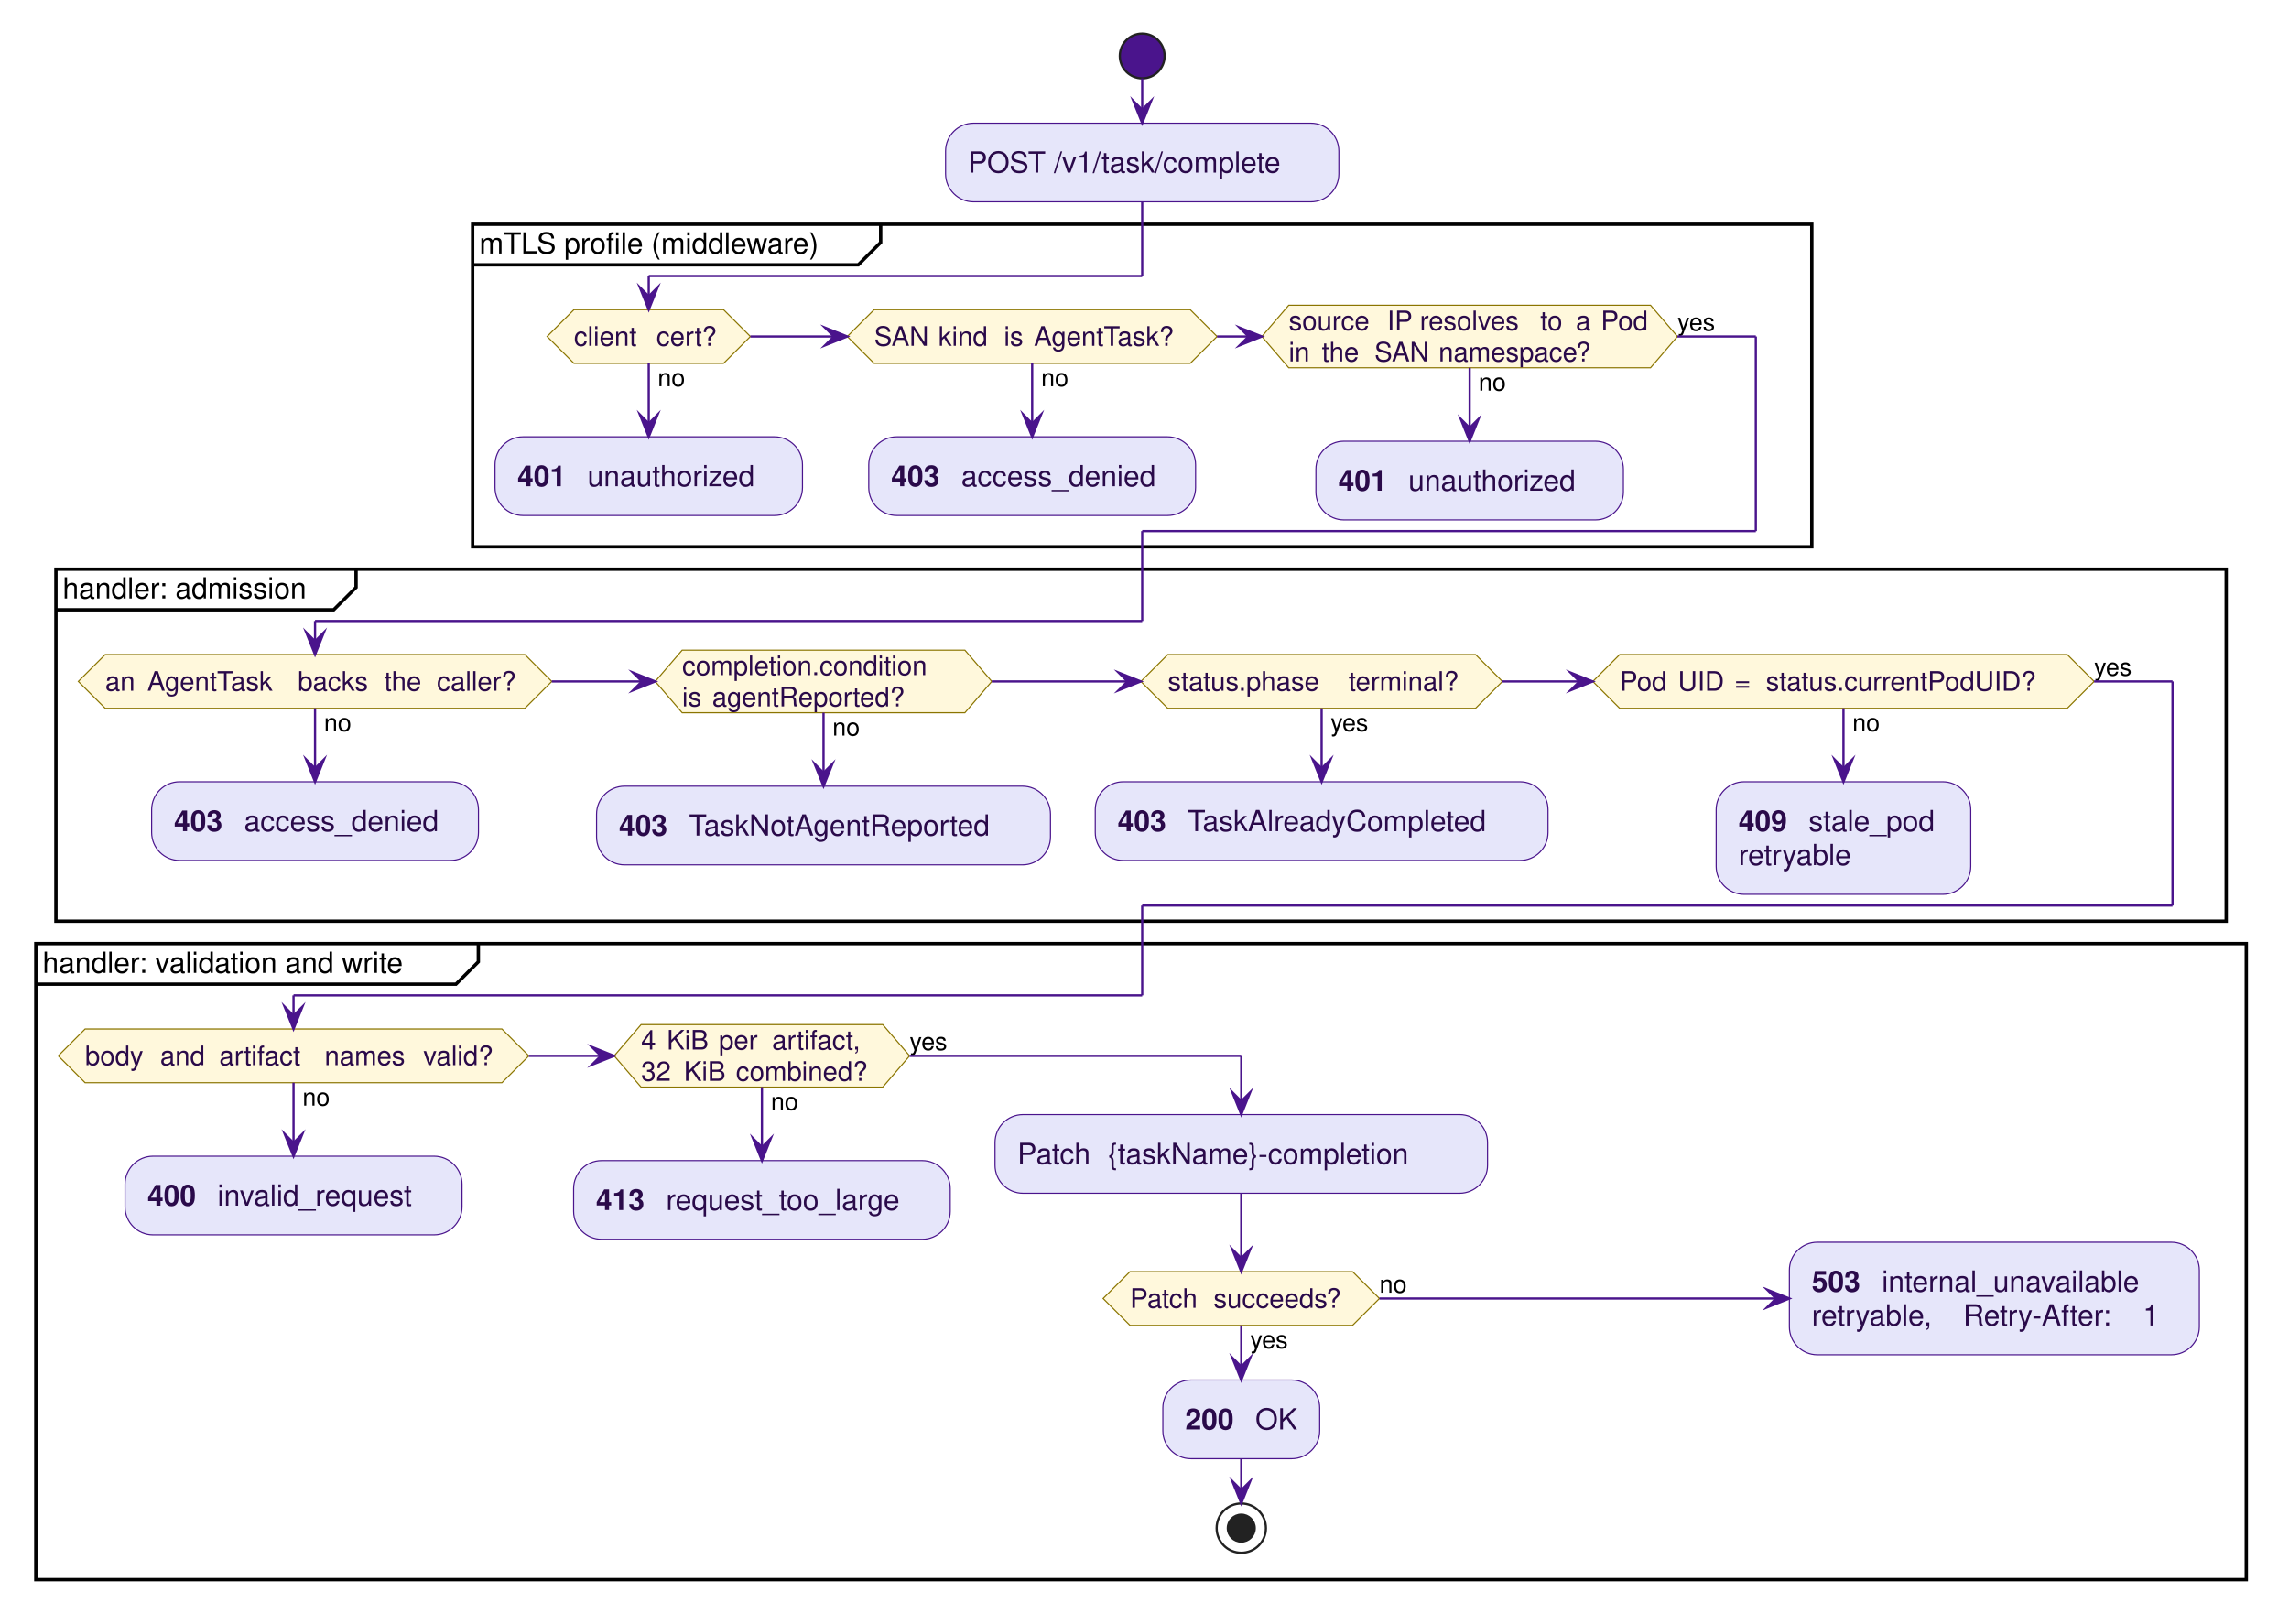
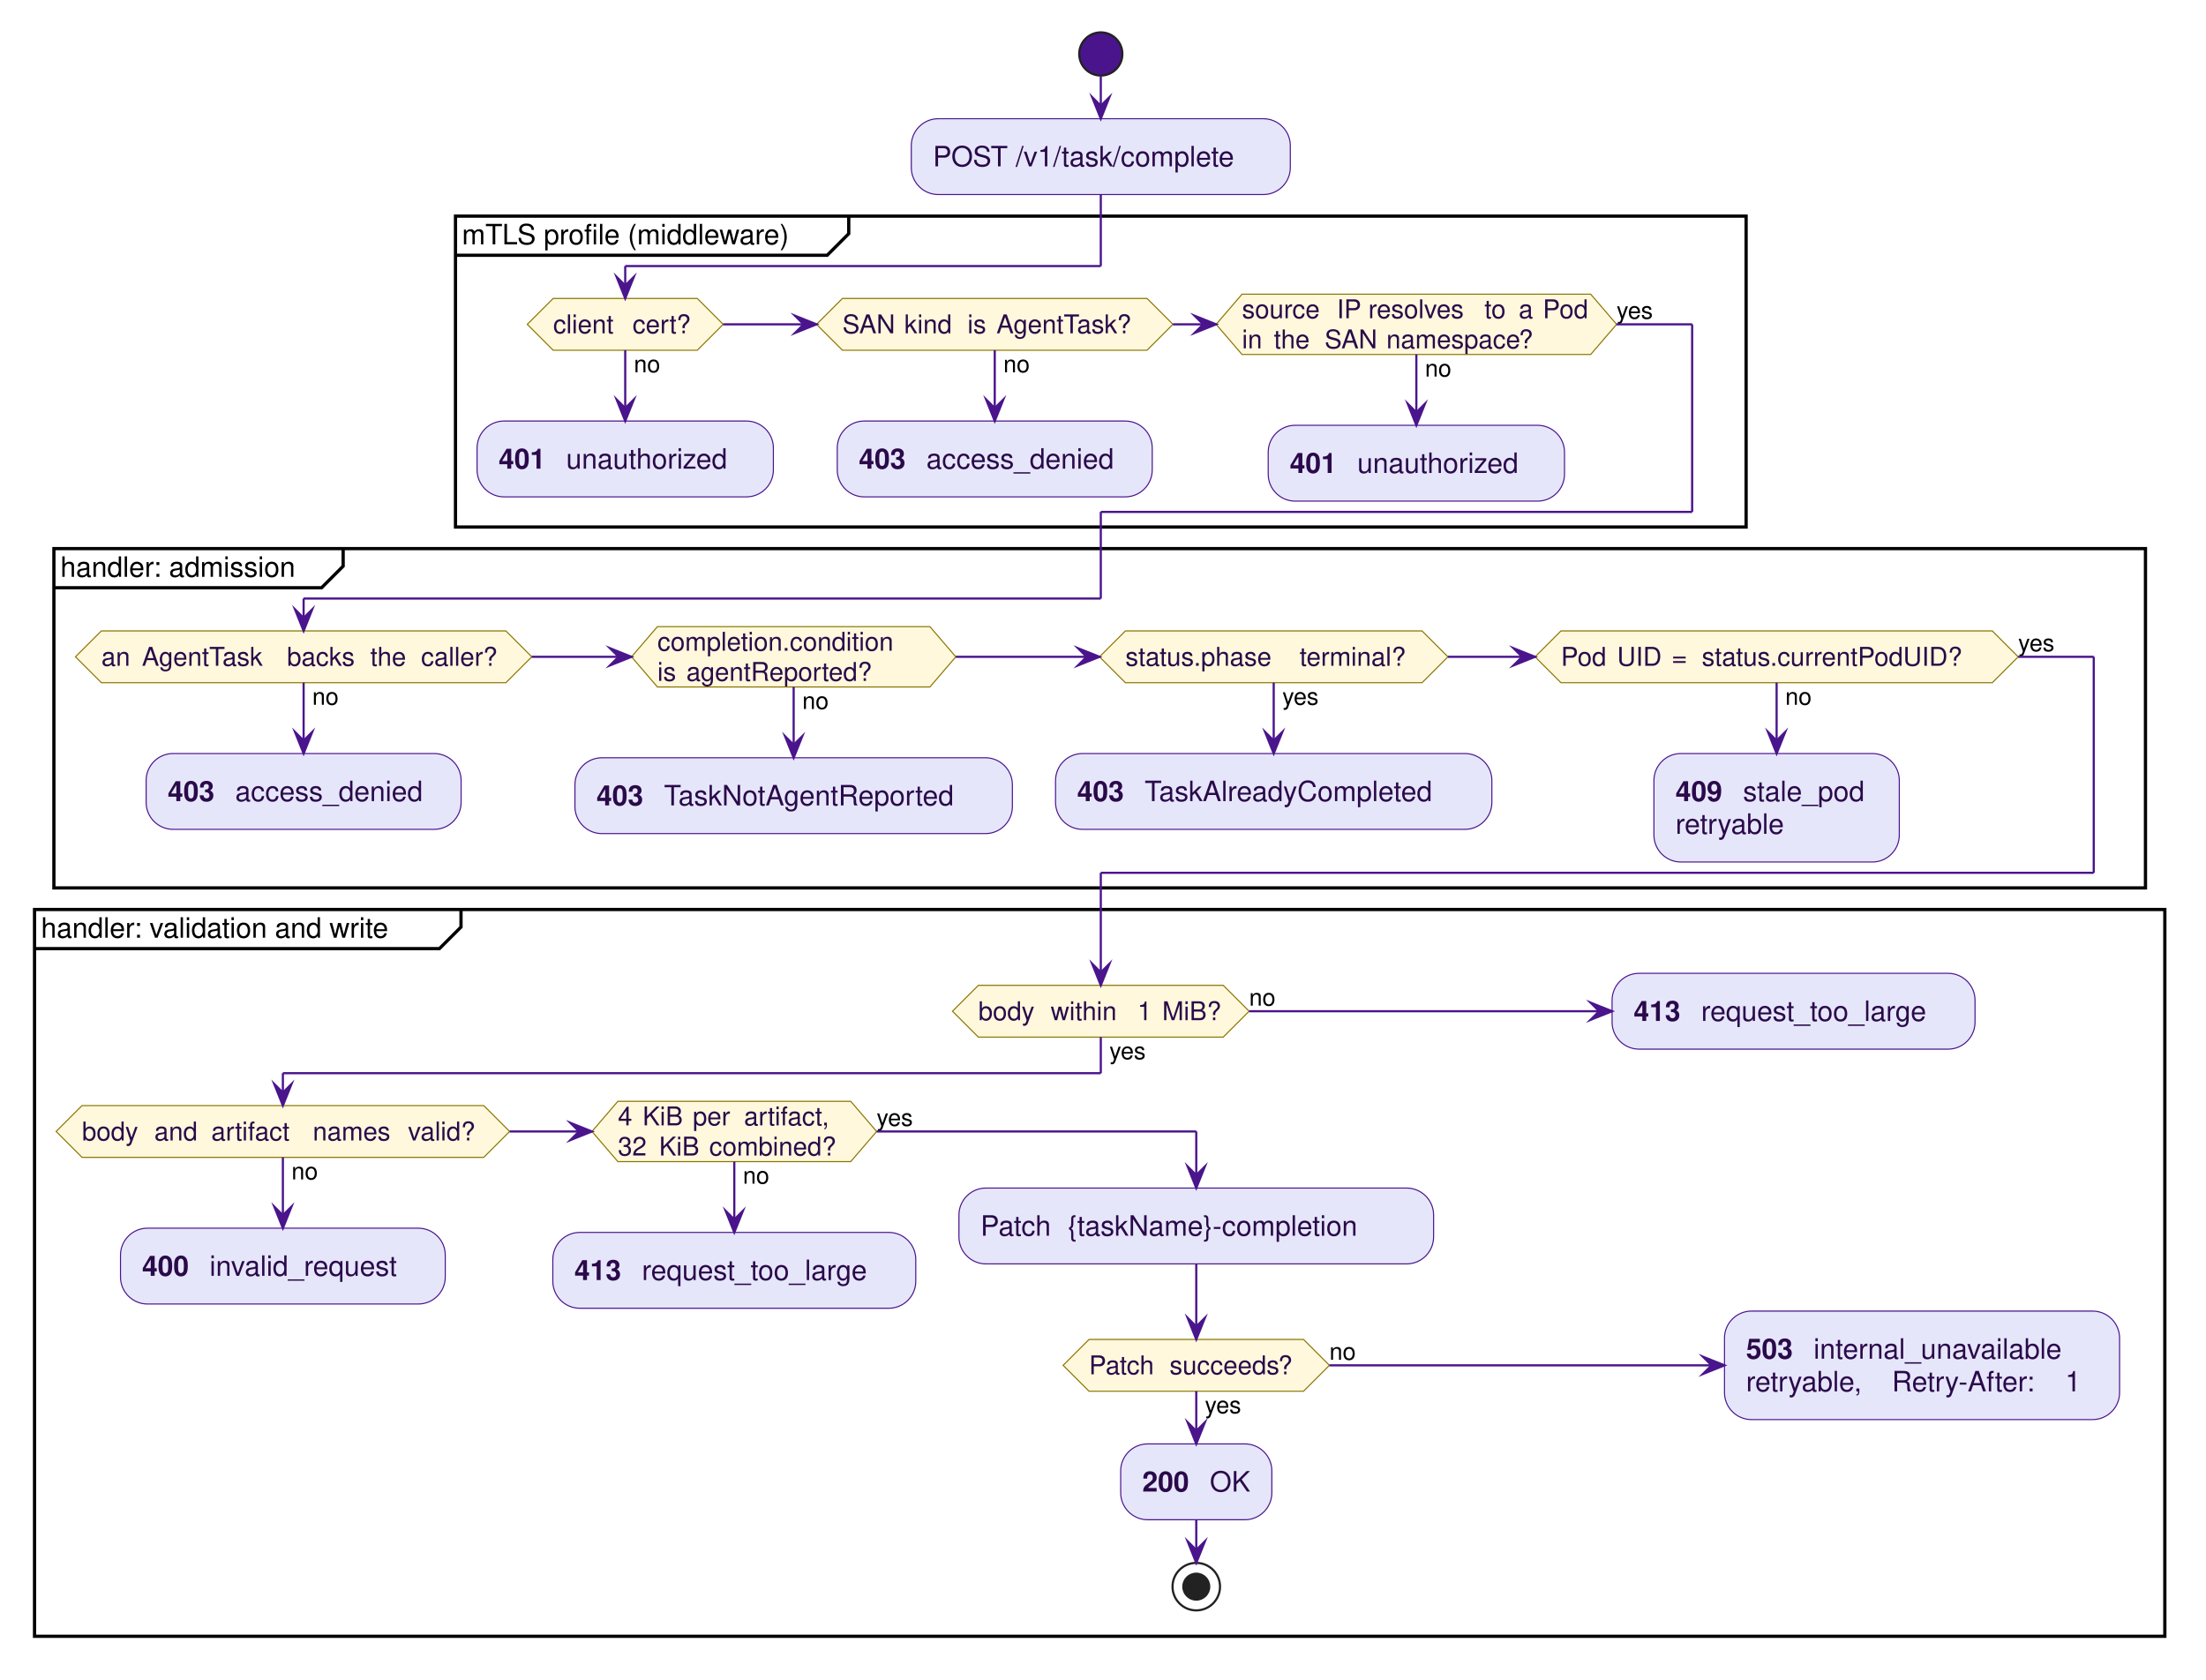
- <svg xmlns="http://www.w3.org/2000/svg" version="1.1" data-diagram-type="ACTIVITY" style="width:1022px;height:725px;" width="1022px" height="725px" viewBox="0 0 1022 725" zoomAndPan="magnify" preserveAspectRatio="none" contentStyleType="text/css">
+ <svg xmlns="http://www.w3.org/2000/svg" version="1.1" data-diagram-type="ACTIVITY" style="width:1022px;height:778px;" width="1022px" height="778px" viewBox="0 0 1022 778" zoomAndPan="magnify" preserveAspectRatio="none" contentStyleType="text/css">
  <defs />
  <g font-family="sans-serif" lengthAdjust="spacing">
    <ellipse cx="509.98" cy="25" rx="10" ry="10" fill="#4A148C" style="stroke:#222;stroke-width:1;" />
    <rect x="422.187" y="55" width="175.587" height="35.133" fill="#E6E6FA" style="stroke:#4A148C;stroke-width:0.5;" rx="12.5" ry="12.5" />
    <text x="432.187" y="77.067" fill="#2A0A4A" font-size="13" textLength="34.265" font-family="Helvetica">POST</text>
    <text x="466.451" y="77.067" fill="#2A0A4A" font-size="13" font-family="Helvetica"> </text>
    <text x="470.583" y="77.067" fill="#2A0A4A" font-size="13" textLength="117.19" font-family="Helvetica">/v1/task/complete</text>
    <rect x="211.02" y="100.133" width="597.921" height="144.039" fill="none" style="stroke:#000;stroke-width:1.5;" />
    <path d="M393.206,100.133 L393.206,108.266 L383.206,118.266 L211.02,118.266" style="stroke:#000;stroke-width:1.5;" fill="none" />
    <text x="214.02" y="113.2" fill="#000" font-size="13" textLength="172.187" font-family="Helvetica">mTLS profile (middleware)</text>
    <polygon points="256.275,138.266,323.037,138.266,335.037,150.266,323.037,162.266,256.275,162.266,244.275,150.266,256.275,138.266" fill="#FFF8DC" style="stroke:#8B7500;stroke-width:0.5;stroke-linejoin:miter;stroke-miterlimit:10;" />
    <text x="293.656" y="172.476" fill="#000" font-size="11" textLength="13.702" font-family="Helvetica">no</text>
    <text x="256.275" y="154.42" fill="#2A0A4A" font-size="12" textLength="32.959" font-family="Helvetica">client</text>
    <text x="289.234" y="154.42" fill="#2A0A4A" font-size="12" font-family="Helvetica"> </text>
    <text x="293.049" y="154.42" fill="#2A0A4A" font-size="12" textLength="29.988" font-family="Helvetica">cert?</text>
    <rect x="221.02" y="195.07" width="137.273" height="35.133" fill="#E6E6FA" style="stroke:#4A148C;stroke-width:0.5;" rx="12.5" ry="12.5" />
    <text x="231.02" y="217.137" fill="#2A0A4A" font-size="13" textLength="27.136" font-weight="700" font-family="Helvetica">401</text>
    <text x="258.156" y="217.137" fill="#2A0A4A" font-size="13" font-family="Helvetica"> </text>
    <text x="262.288" y="217.137" fill="#2A0A4A" font-size="13" textLength="86.004" font-family="Helvetica">unauthorized</text>
    <polygon points="390.292,138.266,531.404,138.266,543.404,150.266,531.404,162.266,390.292,162.266,378.292,150.266,390.292,138.266" fill="#FFF8DC" style="stroke:#8B7500;stroke-width:0.5;stroke-linejoin:miter;stroke-miterlimit:10;" />
    <text x="464.848" y="172.476" fill="#000" font-size="11" textLength="13.702" font-family="Helvetica">no</text>
    <text x="390.292" y="154.42" fill="#2A0A4A" font-size="12" textLength="24.803" font-family="Helvetica">SAN</text>
    <text x="415.095" y="154.42" fill="#2A0A4A" font-size="12" font-family="Helvetica"> </text>
    <text x="418.91" y="154.42" fill="#2A0A4A" font-size="12" textLength="25.506" font-family="Helvetica">kind</text>
    <text x="444.416" y="154.42" fill="#2A0A4A" font-size="12" font-family="Helvetica"> </text>
    <text x="448.23" y="154.42" fill="#2A0A4A" font-size="12" textLength="9.586" font-family="Helvetica">is</text>
    <text x="457.816" y="154.42" fill="#2A0A4A" font-size="12" font-family="Helvetica"> </text>
    <text x="461.63" y="154.42" fill="#2A0A4A" font-size="12" textLength="69.773" font-family="Helvetica">AgentTask?</text>
    <rect x="387.886" y="195.07" width="145.925" height="35.133" fill="#E6E6FA" style="stroke:#4A148C;stroke-width:0.5;" rx="12.5" ry="12.5" />
    <text x="397.886" y="217.137" fill="#2A0A4A" font-size="13" textLength="27.136" font-weight="700" font-family="Helvetica">403</text>
    <text x="425.022" y="217.137" fill="#2A0A4A" font-size="13" font-family="Helvetica"> </text>
    <text x="429.154" y="217.137" fill="#2A0A4A" font-size="13" textLength="94.656" font-family="Helvetica">access_denied</text>
    <polygon points="575.404,136.297,736.941,136.297,748.941,150.266,736.941,164.234,575.404,164.234,563.404,150.266,575.404,136.297" fill="#FFF8DC" style="stroke:#8B7500;stroke-width:0.5;stroke-linejoin:miter;stroke-miterlimit:10;" />
    <text x="660.172" y="174.445" fill="#000" font-size="11" textLength="13.702" font-family="Helvetica">no</text>
    <text x="575.404" y="147.436" fill="#2A0A4A" font-size="12" textLength="40.113" font-family="Helvetica">source</text>
    <text x="615.517" y="147.436" fill="#2A0A4A" font-size="12" font-family="Helvetica"> </text>
    <text x="619.332" y="147.436" fill="#2A0A4A" font-size="12" textLength="10.775" font-family="Helvetica">IP</text>
    <text x="630.107" y="147.436" fill="#2A0A4A" font-size="12" font-family="Helvetica"> </text>
    <text x="633.921" y="147.436" fill="#2A0A4A" font-size="12" textLength="49.98" font-family="Helvetica">resolves</text>
    <text x="683.902" y="147.436" fill="#2A0A4A" font-size="12" font-family="Helvetica"> </text>
    <text x="687.716" y="147.436" fill="#2A0A4A" font-size="12" textLength="12.047" font-family="Helvetica">to</text>
    <text x="699.763" y="147.436" fill="#2A0A4A" font-size="12" font-family="Helvetica"> </text>
    <text x="703.578" y="147.436" fill="#2A0A4A" font-size="12" font-family="Helvetica">a</text>
    <text x="710.931" y="147.436" fill="#2A0A4A" font-size="12" font-family="Helvetica"> </text>
    <text x="714.746" y="147.436" fill="#2A0A4A" font-size="12" textLength="22.195" font-family="Helvetica">Pod</text>
    <text x="575.404" y="161.404" fill="#2A0A4A" font-size="12" textLength="10.939" font-family="Helvetica">in</text>
    <text x="586.343" y="161.404" fill="#2A0A4A" font-size="12" font-family="Helvetica"> </text>
    <text x="590.158" y="161.404" fill="#2A0A4A" font-size="12" textLength="19.693" font-family="Helvetica">the</text>
    <text x="609.851" y="161.404" fill="#2A0A4A" font-size="12" font-family="Helvetica"> </text>
    <text x="613.666" y="161.404" fill="#2A0A4A" font-size="12" textLength="24.803" font-family="Helvetica">SAN</text>
    <text x="638.468" y="161.404" fill="#2A0A4A" font-size="12" font-family="Helvetica"> </text>
    <text x="642.283" y="161.404" fill="#2A0A4A" font-size="12" textLength="75.604" font-family="Helvetica">namespace?</text>
    <text x="748.941" y="147.671" fill="#000" font-size="11" textLength="19.008" font-family="Helvetica">yes</text>
    <rect x="587.536" y="197.039" width="137.273" height="35.133" fill="#E6E6FA" style="stroke:#4A148C;stroke-width:0.5;" rx="12.5" ry="12.5" />
    <text x="597.536" y="219.106" fill="#2A0A4A" font-size="13" textLength="27.136" font-weight="700" font-family="Helvetica">401</text>
    <text x="624.672" y="219.106" fill="#2A0A4A" font-size="13" font-family="Helvetica"> </text>
    <text x="628.804" y="219.106" fill="#2A0A4A" font-size="13" textLength="86.004" font-family="Helvetica">unauthorized</text>
    <rect x="24.969" y="254.172" width="968.991" height="157.203" fill="none" style="stroke:#000;stroke-width:1.5;" />
    <path d="M158.977,254.172 L158.977,262.305 L148.977,272.305 L24.969,272.305" style="stroke:#000;stroke-width:1.5;" fill="none" />
    <text x="27.969" y="267.239" fill="#000" font-size="13" textLength="124.008" font-family="Helvetica">handler: admission</text>
    <polygon points="46.969,292.305,234.358,292.305,246.358,304.305,234.358,316.305,46.969,316.305,34.969,304.305,46.969,292.305" fill="#FFF8DC" style="stroke:#8B7500;stroke-width:0.5;stroke-linejoin:miter;stroke-miterlimit:10;" />
    <text x="144.663" y="326.515" fill="#000" font-size="11" textLength="13.702" font-family="Helvetica">no</text>
    <text x="46.969" y="308.459" fill="#2A0A4A" font-size="12" textLength="14.959" font-family="Helvetica">an</text>
    <text x="61.928" y="308.459" fill="#2A0A4A" font-size="12" font-family="Helvetica"> </text>
    <text x="65.742" y="308.459" fill="#2A0A4A" font-size="12" textLength="63.404" font-family="Helvetica">AgentTask</text>
    <text x="129.147" y="308.459" fill="#2A0A4A" font-size="12" font-family="Helvetica"> </text>
    <text x="132.961" y="308.459" fill="#2A0A4A" font-size="12" textLength="34.77" font-family="Helvetica">backs</text>
    <text x="167.731" y="308.459" fill="#2A0A4A" font-size="12" font-family="Helvetica"> </text>
    <text x="171.545" y="308.459" fill="#2A0A4A" font-size="12" textLength="19.693" font-family="Helvetica">the</text>
    <text x="191.239" y="308.459" fill="#2A0A4A" font-size="12" font-family="Helvetica"> </text>
    <text x="195.053" y="308.459" fill="#2A0A4A" font-size="12" textLength="39.305" font-family="Helvetica">caller?</text>
    <rect x="67.701" y="349.109" width="145.925" height="35.133" fill="#E6E6FA" style="stroke:#4A148C;stroke-width:0.5;" rx="12.5" ry="12.5" />
    <text x="77.701" y="371.176" fill="#2A0A4A" font-size="13" textLength="27.136" font-weight="700" font-family="Helvetica">403</text>
    <text x="104.837" y="371.176" fill="#2A0A4A" font-size="13" font-family="Helvetica"> </text>
    <text x="108.969" y="371.176" fill="#2A0A4A" font-size="13" textLength="94.656" font-family="Helvetica">access_denied</text>
    <polygon points="304.565,290.336,430.811,290.336,442.811,304.305,430.811,318.273,304.565,318.273,292.565,304.305,304.565,290.336" fill="#FFF8DC" style="stroke:#8B7500;stroke-width:0.5;stroke-linejoin:miter;stroke-miterlimit:10;" />
    <text x="371.688" y="328.484" fill="#000" font-size="11" textLength="13.702" font-family="Helvetica">no</text>
    <text x="304.565" y="301.475" fill="#2A0A4A" font-size="12" textLength="126.246" font-family="Helvetica">completion.condition</text>
    <text x="304.565" y="315.443" fill="#2A0A4A" font-size="12" textLength="9.586" font-family="Helvetica">is</text>
    <text x="314.151" y="315.443" fill="#2A0A4A" font-size="12" font-family="Helvetica"> </text>
    <text x="317.965" y="315.443" fill="#2A0A4A" font-size="12" textLength="96.352" font-family="Helvetica">agentReported?</text>
    <rect x="266.358" y="351.078" width="202.66" height="35.133" fill="#E6E6FA" style="stroke:#4A148C;stroke-width:0.5;" rx="12.5" ry="12.5" />
    <text x="276.358" y="373.145" fill="#2A0A4A" font-size="13" textLength="27.136" font-weight="700" font-family="Helvetica">403</text>
    <text x="303.494" y="373.145" fill="#2A0A4A" font-size="13" font-family="Helvetica"> </text>
    <text x="307.626" y="373.145" fill="#2A0A4A" font-size="13" textLength="151.392" font-family="Helvetica">TaskNotAgentReported</text>
    <polygon points="521.378,292.305,658.798,292.305,670.798,304.305,658.798,316.305,521.378,316.305,509.378,304.305,521.378,292.305" fill="#FFF8DC" style="stroke:#8B7500;stroke-width:0.5;stroke-linejoin:miter;stroke-miterlimit:10;" />
    <text x="594.088" y="326.515" fill="#000" font-size="11" textLength="19.008" font-family="Helvetica">yes</text>
    <text x="521.378" y="308.459" fill="#2A0A4A" font-size="12" textLength="76.898" font-family="Helvetica">status.phase</text>
    <text x="598.276" y="308.459" fill="#2A0A4A" font-size="12" font-family="Helvetica"> </text>
    <text x="602.091" y="308.459" fill="#2A0A4A" font-size="12" textLength="56.707" font-family="Helvetica">terminal?</text>
    <rect x="489.018" y="349.109" width="202.14" height="35.133" fill="#E6E6FA" style="stroke:#4A148C;stroke-width:0.5;" rx="12.5" ry="12.5" />
    <text x="499.018" y="371.176" fill="#2A0A4A" font-size="13" textLength="27.136" font-weight="700" font-family="Helvetica">403</text>
    <text x="526.154" y="371.176" fill="#2A0A4A" font-size="13" font-family="Helvetica"> </text>
    <text x="530.286" y="371.176" fill="#2A0A4A" font-size="13" textLength="150.871" font-family="Helvetica">TaskAlreadyCompleted</text>
    <polygon points="723.157,292.305,922.991,292.305,934.991,304.305,922.991,316.305,723.157,316.305,711.157,304.305,723.157,292.305" fill="#FFF8DC" style="stroke:#8B7500;stroke-width:0.5;stroke-linejoin:miter;stroke-miterlimit:10;" />
    <text x="827.074" y="326.515" fill="#000" font-size="11" textLength="13.702" font-family="Helvetica">no</text>
    <text x="723.157" y="308.459" fill="#2A0A4A" font-size="12" textLength="22.195" font-family="Helvetica">Pod</text>
    <text x="745.353" y="308.459" fill="#2A0A4A" font-size="12" font-family="Helvetica"> </text>
    <text x="749.167" y="308.459" fill="#2A0A4A" font-size="12" textLength="21.563" font-family="Helvetica">UID</text>
    <text x="770.73" y="308.459" fill="#2A0A4A" font-size="12" font-family="Helvetica"> </text>
    <text x="774.544" y="308.459" fill="#2A0A4A" font-size="12" font-family="Helvetica">=</text>
    <text x="784.599" y="308.459" fill="#2A0A4A" font-size="12" font-family="Helvetica"> </text>
    <text x="788.413" y="308.459" fill="#2A0A4A" font-size="12" textLength="134.578" font-family="Helvetica">status.currentPodUID?</text>
    <text x="934.991" y="301.71" fill="#000" font-size="11" textLength="19.008" font-family="Helvetica">yes</text>
    <rect x="766.238" y="349.109" width="113.672" height="50.266" fill="#E6E6FA" style="stroke:#4A148C;stroke-width:0.5;" rx="12.5" ry="12.5" />
    <text x="776.238" y="371.176" fill="#2A0A4A" font-size="13" textLength="27.136" font-weight="700" font-family="Helvetica">409</text>
    <text x="803.375" y="371.176" fill="#2A0A4A" font-size="13" font-family="Helvetica"> </text>
    <text x="807.507" y="371.176" fill="#2A0A4A" font-size="13" textLength="62.404" font-family="Helvetica">stale_pod</text>
    <text x="776.238" y="386.309" fill="#2A0A4A" font-size="13" textLength="59.306" font-family="Helvetica">retryable</text>
-     <rect x="16" y="421.375" width="986.929" height="284.018" fill="none" style="stroke:#000;stroke-width:1.5;" />
+     <rect x="16" y="421.375" width="986.929" height="336.728" fill="none" style="stroke:#000;stroke-width:1.5;" />
    <path d="M213.573,421.375 L213.573,429.508 L203.573,439.508 L16,439.508" style="stroke:#000;stroke-width:1.5;" fill="none" />
    <text x="19" y="434.442" fill="#000" font-size="13" textLength="187.573" font-family="Helvetica">handler: validation and write</text>
-     <polygon points="38,459.508,224.111,459.508,236.111,471.508,224.111,483.508,38,483.508,26,471.508,38,459.508" fill="#FFF8DC" style="stroke:#8B7500;stroke-width:0.5;stroke-linejoin:miter;stroke-miterlimit:10;" />
-     <text x="135.056" y="493.718" fill="#000" font-size="11" textLength="13.702" font-family="Helvetica">no</text>
-     <text x="38" y="475.662" fill="#2A0A4A" font-size="12" textLength="29.678" font-family="Helvetica">body</text>
-     <text x="67.678" y="475.662" fill="#2A0A4A" font-size="12" font-family="Helvetica"> </text>
-     <text x="71.492" y="475.662" fill="#2A0A4A" font-size="12" textLength="22.576" font-family="Helvetica">and</text>
-     <text x="94.068" y="475.662" fill="#2A0A4A" font-size="12" font-family="Helvetica"> </text>
-     <text x="97.883" y="475.662" fill="#2A0A4A" font-size="12" textLength="43.207" font-family="Helvetica">artifact</text>
-     <text x="141.09" y="475.662" fill="#2A0A4A" font-size="12" font-family="Helvetica"> </text>
-     <text x="144.904" y="475.662" fill="#2A0A4A" font-size="12" textLength="40.283" font-family="Helvetica">names</text>
-     <text x="185.188" y="475.662" fill="#2A0A4A" font-size="12" font-family="Helvetica"> </text>
-     <text x="189.002" y="475.662" fill="#2A0A4A" font-size="12" textLength="35.109" font-family="Helvetica">valid?</text>
-     <rect x="55.827" y="516.313" width="150.457" height="35.133" fill="#E6E6FA" style="stroke:#4A148C;stroke-width:0.5;" rx="12.5" ry="12.5" />
-     <text x="65.827" y="538.379" fill="#2A0A4A" font-size="13" textLength="27.136" font-weight="700" font-family="Helvetica">400</text>
-     <text x="92.963" y="538.379" fill="#2A0A4A" font-size="13" font-family="Helvetica"> </text>
-     <text x="97.096" y="538.379" fill="#2A0A4A" font-size="13" textLength="99.188" font-family="Helvetica">invalid_request</text>
-     <polygon points="286.241,457.539,394.13,457.539,406.13,471.508,394.13,485.477,286.241,485.477,274.241,471.508,286.241,457.539" fill="#FFF8DC" style="stroke:#8B7500;stroke-width:0.5;stroke-linejoin:miter;stroke-miterlimit:10;" />
-     <text x="344.185" y="495.687" fill="#000" font-size="11" textLength="13.702" font-family="Helvetica">no</text>
-     <text x="286.241" y="468.678" fill="#2A0A4A" font-size="12" font-family="Helvetica">4</text>
-     <text x="293.876" y="468.678" fill="#2A0A4A" font-size="12" font-family="Helvetica"> </text>
-     <text x="297.69" y="468.678" fill="#2A0A4A" font-size="12" textLength="19.436" font-family="Helvetica">KiB</text>
-     <text x="317.126" y="468.678" fill="#2A0A4A" font-size="12" font-family="Helvetica"> </text>
-     <text x="320.94" y="468.678" fill="#2A0A4A" font-size="12" textLength="19.934" font-family="Helvetica">per</text>
-     <text x="340.874" y="468.678" fill="#2A0A4A" font-size="12" font-family="Helvetica"> </text>
-     <text x="344.688" y="468.678" fill="#2A0A4A" font-size="12" textLength="47.021" font-family="Helvetica">artifact,</text>
-     <text x="286.241" y="482.646" fill="#2A0A4A" font-size="12" textLength="15.27" font-family="Helvetica">32</text>
-     <text x="301.51" y="482.646" fill="#2A0A4A" font-size="12" font-family="Helvetica"> </text>
-     <text x="305.325" y="482.646" fill="#2A0A4A" font-size="12" textLength="19.436" font-family="Helvetica">KiB</text>
-     <text x="324.76" y="482.646" fill="#2A0A4A" font-size="12" font-family="Helvetica"> </text>
-     <text x="328.575" y="482.646" fill="#2A0A4A" font-size="12" textLength="65.555" font-family="Helvetica">combined?</text>
-     <text x="406.13" y="468.914" fill="#000" font-size="11" textLength="19.008" font-family="Helvetica">yes</text>
-     <rect x="256.111" y="518.281" width="168.148" height="35.133" fill="#E6E6FA" style="stroke:#4A148C;stroke-width:0.5;" rx="12.5" ry="12.5" />
-     <text x="266.111" y="540.348" fill="#2A0A4A" font-size="13" textLength="27.136" font-weight="700" font-family="Helvetica">413</text>
-     <text x="293.248" y="540.348" fill="#2A0A4A" font-size="13" font-family="Helvetica"> </text>
-     <text x="297.38" y="540.348" fill="#2A0A4A" font-size="13" textLength="116.879" font-family="Helvetica">request_too_large</text>
-     <rect x="444.259" y="497.725" width="219.9" height="35.133" fill="#E6E6FA" style="stroke:#4A148C;stroke-width:0.5;" rx="12.5" ry="12.5" />
-     <text x="454.259" y="519.792" fill="#2A0A4A" font-size="13" textLength="36.29" font-family="Helvetica">Patch</text>
-     <text x="490.549" y="519.792" fill="#2A0A4A" font-size="13" font-family="Helvetica"> </text>
-     <text x="494.681" y="519.792" fill="#2A0A4A" font-size="13" textLength="159.479" font-family="Helvetica">{taskName}-completion</text>
-     <rect x="519.197" y="616.26" width="70.026" height="35.133" fill="#E6E6FA" style="stroke:#4A148C;stroke-width:0.5;" rx="12.5" ry="12.5" />
-     <text x="529.197" y="638.327" fill="#2A0A4A" font-size="13" textLength="27.136" font-weight="700" font-family="Helvetica">200</text>
-     <text x="556.333" y="638.327" fill="#2A0A4A" font-size="13" font-family="Helvetica"> </text>
-     <text x="560.465" y="638.327" fill="#2A0A4A" font-size="13" textLength="18.757" font-family="Helvetica">OK</text>
-     <ellipse cx="554.209" cy="682.393" rx="11" ry="11" fill="none" style="stroke:#222;stroke-width:1;" />
-     <ellipse cx="554.209" cy="682.393" rx="6" ry="6" fill="#222" style="stroke:#222;stroke-width:1;" />
-     <polygon points="504.525,567.857,603.894,567.857,615.894,579.857,603.894,591.857,504.525,591.857,492.525,579.857,504.525,567.857" fill="#FFF8DC" style="stroke:#8B7500;stroke-width:0.5;stroke-linejoin:miter;stroke-miterlimit:10;" />
-     <text x="558.209" y="602.068" fill="#000" font-size="11" textLength="19.008" font-family="Helvetica">yes</text>
-     <text x="504.525" y="584.012" fill="#2A0A4A" font-size="12" textLength="33.498" font-family="Helvetica">Patch</text>
-     <text x="538.023" y="584.012" fill="#2A0A4A" font-size="12" font-family="Helvetica"> </text>
-     <text x="541.837" y="584.012" fill="#2A0A4A" font-size="12" textLength="62.057" font-family="Helvetica">succeeds?</text>
-     <text x="615.894" y="577.263" fill="#000" font-size="11" textLength="13.702" font-family="Helvetica">no</text>
-     <rect x="798.927" y="554.725" width="183.033" height="50.266" fill="#E6E6FA" style="stroke:#4A148C;stroke-width:0.5;" rx="12.5" ry="12.5" />
-     <text x="808.927" y="576.792" fill="#2A0A4A" font-size="13" textLength="27.136" font-weight="700" font-family="Helvetica">503</text>
-     <text x="836.063" y="576.792" fill="#2A0A4A" font-size="13" font-family="Helvetica"> </text>
-     <text x="840.196" y="576.792" fill="#2A0A4A" font-size="13" textLength="131.765" font-family="Helvetica">internal_unavailable</text>
-     <text x="808.927" y="591.924" fill="#2A0A4A" font-size="13" textLength="63.438" font-family="Helvetica">retryable,</text>
-     <text x="872.366" y="591.924" fill="#2A0A4A" font-size="13" font-family="Helvetica"> </text>
-     <text x="876.498" y="591.924" fill="#2A0A4A" font-size="13" textLength="76.146" font-family="Helvetica">Retry-After:</text>
-     <text x="952.645" y="591.924" fill="#2A0A4A" font-size="13" font-family="Helvetica"> </text>
-     <text x="956.777" y="591.924" fill="#2A0A4A" font-size="13" font-family="Helvetica">1</text>
+     <polygon points="453.259,456.508,566.702,456.508,578.702,468.508,566.702,480.508,453.259,480.508,441.259,468.508,453.259,456.508" fill="#FFF8DC" style="stroke:#8B7500;stroke-width:0.5;stroke-linejoin:miter;stroke-miterlimit:10;" />
+     <text x="513.98" y="490.718" fill="#000" font-size="11" textLength="19.008" font-family="Helvetica">yes</text>
+     <text x="453.259" y="472.662" fill="#2A0A4A" font-size="12" textLength="29.678" font-family="Helvetica">body</text>
+     <text x="482.936" y="472.662" fill="#2A0A4A" font-size="12" font-family="Helvetica"> </text>
+     <text x="486.751" y="472.662" fill="#2A0A4A" font-size="12" textLength="36.398" font-family="Helvetica">within</text>
+     <text x="523.149" y="472.662" fill="#2A0A4A" font-size="12" font-family="Helvetica"> </text>
+     <text x="526.964" y="472.662" fill="#2A0A4A" font-size="12" font-family="Helvetica">1</text>
+     <text x="534.598" y="472.662" fill="#2A0A4A" font-size="12" font-family="Helvetica"> </text>
+     <text x="538.413" y="472.662" fill="#2A0A4A" font-size="12" textLength="28.289" font-family="Helvetica">MiB?</text>
+     <text x="578.702" y="465.914" fill="#000" font-size="11" textLength="13.702" font-family="Helvetica">no</text>
+     <rect x="746.85" y="450.941" width="168.148" height="35.133" fill="#E6E6FA" style="stroke:#4A148C;stroke-width:0.5;" rx="12.5" ry="12.5" />
+     <text x="756.85" y="473.008" fill="#2A0A4A" font-size="13" textLength="27.136" font-weight="700" font-family="Helvetica">413</text>
+     <text x="783.986" y="473.008" fill="#2A0A4A" font-size="13" font-family="Helvetica"> </text>
+     <text x="788.118" y="473.008" fill="#2A0A4A" font-size="13" textLength="116.879" font-family="Helvetica">request_too_large</text>
+     <polygon points="38,512.218,224.111,512.218,236.111,524.218,224.111,536.218,38,536.218,26,524.218,38,512.218" fill="#FFF8DC" style="stroke:#8B7500;stroke-width:0.5;stroke-linejoin:miter;stroke-miterlimit:10;" />
+     <text x="135.056" y="546.429" fill="#000" font-size="11" textLength="13.702" font-family="Helvetica">no</text>
+     <text x="38" y="528.373" fill="#2A0A4A" font-size="12" textLength="29.678" font-family="Helvetica">body</text>
+     <text x="67.678" y="528.373" fill="#2A0A4A" font-size="12" font-family="Helvetica"> </text>
+     <text x="71.492" y="528.373" fill="#2A0A4A" font-size="12" textLength="22.576" font-family="Helvetica">and</text>
+     <text x="94.068" y="528.373" fill="#2A0A4A" font-size="12" font-family="Helvetica"> </text>
+     <text x="97.883" y="528.373" fill="#2A0A4A" font-size="12" textLength="43.207" font-family="Helvetica">artifact</text>
+     <text x="141.09" y="528.373" fill="#2A0A4A" font-size="12" font-family="Helvetica"> </text>
+     <text x="144.904" y="528.373" fill="#2A0A4A" font-size="12" textLength="40.283" font-family="Helvetica">names</text>
+     <text x="185.188" y="528.373" fill="#2A0A4A" font-size="12" font-family="Helvetica"> </text>
+     <text x="189.002" y="528.373" fill="#2A0A4A" font-size="12" textLength="35.109" font-family="Helvetica">valid?</text>
+     <rect x="55.827" y="569.023" width="150.457" height="35.133" fill="#E6E6FA" style="stroke:#4A148C;stroke-width:0.5;" rx="12.5" ry="12.5" />
+     <text x="65.827" y="591.09" fill="#2A0A4A" font-size="13" textLength="27.136" font-weight="700" font-family="Helvetica">400</text>
+     <text x="92.963" y="591.09" fill="#2A0A4A" font-size="13" font-family="Helvetica"> </text>
+     <text x="97.096" y="591.09" fill="#2A0A4A" font-size="13" textLength="99.188" font-family="Helvetica">invalid_request</text>
+     <polygon points="286.241,510.25,394.13,510.25,406.13,524.218,394.13,538.187,286.241,538.187,274.241,524.218,286.241,510.25" fill="#FFF8DC" style="stroke:#8B7500;stroke-width:0.5;stroke-linejoin:miter;stroke-miterlimit:10;" />
+     <text x="344.185" y="548.397" fill="#000" font-size="11" textLength="13.702" font-family="Helvetica">no</text>
+     <text x="286.241" y="521.388" fill="#2A0A4A" font-size="12" font-family="Helvetica">4</text>
+     <text x="293.876" y="521.388" fill="#2A0A4A" font-size="12" font-family="Helvetica"> </text>
+     <text x="297.69" y="521.388" fill="#2A0A4A" font-size="12" textLength="19.436" font-family="Helvetica">KiB</text>
+     <text x="317.126" y="521.388" fill="#2A0A4A" font-size="12" font-family="Helvetica"> </text>
+     <text x="320.94" y="521.388" fill="#2A0A4A" font-size="12" textLength="19.934" font-family="Helvetica">per</text>
+     <text x="340.874" y="521.388" fill="#2A0A4A" font-size="12" font-family="Helvetica"> </text>
+     <text x="344.688" y="521.388" fill="#2A0A4A" font-size="12" textLength="47.021" font-family="Helvetica">artifact,</text>
+     <text x="286.241" y="535.357" fill="#2A0A4A" font-size="12" textLength="15.27" font-family="Helvetica">32</text>
+     <text x="301.51" y="535.357" fill="#2A0A4A" font-size="12" font-family="Helvetica"> </text>
+     <text x="305.325" y="535.357" fill="#2A0A4A" font-size="12" textLength="19.436" font-family="Helvetica">KiB</text>
+     <text x="324.76" y="535.357" fill="#2A0A4A" font-size="12" font-family="Helvetica"> </text>
+     <text x="328.575" y="535.357" fill="#2A0A4A" font-size="12" textLength="65.555" font-family="Helvetica">combined?</text>
+     <text x="406.13" y="521.624" fill="#000" font-size="11" textLength="19.008" font-family="Helvetica">yes</text>
+     <rect x="256.111" y="570.992" width="168.148" height="35.133" fill="#E6E6FA" style="stroke:#4A148C;stroke-width:0.5;" rx="12.5" ry="12.5" />
+     <text x="266.111" y="593.059" fill="#2A0A4A" font-size="13" textLength="27.136" font-weight="700" font-family="Helvetica">413</text>
+     <text x="293.248" y="593.059" fill="#2A0A4A" font-size="13" font-family="Helvetica"> </text>
+     <text x="297.38" y="593.059" fill="#2A0A4A" font-size="13" textLength="116.879" font-family="Helvetica">request_too_large</text>
+     <rect x="444.259" y="550.435" width="219.9" height="35.133" fill="#E6E6FA" style="stroke:#4A148C;stroke-width:0.5;" rx="12.5" ry="12.5" />
+     <text x="454.259" y="572.502" fill="#2A0A4A" font-size="13" textLength="36.29" font-family="Helvetica">Patch</text>
+     <text x="490.549" y="572.502" fill="#2A0A4A" font-size="13" font-family="Helvetica"> </text>
+     <text x="494.681" y="572.502" fill="#2A0A4A" font-size="13" textLength="159.479" font-family="Helvetica">{taskName}-completion</text>
+     <rect x="519.197" y="668.97" width="70.026" height="35.133" fill="#E6E6FA" style="stroke:#4A148C;stroke-width:0.5;" rx="12.5" ry="12.5" />
+     <text x="529.197" y="691.037" fill="#2A0A4A" font-size="13" textLength="27.136" font-weight="700" font-family="Helvetica">200</text>
+     <text x="556.333" y="691.037" fill="#2A0A4A" font-size="13" font-family="Helvetica"> </text>
+     <text x="560.465" y="691.037" fill="#2A0A4A" font-size="13" textLength="18.757" font-family="Helvetica">OK</text>
+     <ellipse cx="554.209" cy="735.103" rx="11" ry="11" fill="none" style="stroke:#222;stroke-width:1;" />
+     <ellipse cx="554.209" cy="735.103" rx="6" ry="6" fill="#222" style="stroke:#222;stroke-width:1;" />
+     <polygon points="504.525,620.568,603.894,620.568,615.894,632.568,603.894,644.568,504.525,644.568,492.525,632.568,504.525,620.568" fill="#FFF8DC" style="stroke:#8B7500;stroke-width:0.5;stroke-linejoin:miter;stroke-miterlimit:10;" />
+     <text x="558.209" y="654.778" fill="#000" font-size="11" textLength="19.008" font-family="Helvetica">yes</text>
+     <text x="504.525" y="636.722" fill="#2A0A4A" font-size="12" textLength="33.498" font-family="Helvetica">Patch</text>
+     <text x="538.023" y="636.722" fill="#2A0A4A" font-size="12" font-family="Helvetica"> </text>
+     <text x="541.837" y="636.722" fill="#2A0A4A" font-size="12" textLength="62.057" font-family="Helvetica">succeeds?</text>
+     <text x="615.894" y="629.974" fill="#000" font-size="11" textLength="13.702" font-family="Helvetica">no</text>
+     <rect x="798.927" y="607.435" width="183.033" height="50.266" fill="#E6E6FA" style="stroke:#4A148C;stroke-width:0.5;" rx="12.5" ry="12.5" />
+     <text x="808.927" y="629.502" fill="#2A0A4A" font-size="13" textLength="27.136" font-weight="700" font-family="Helvetica">503</text>
+     <text x="836.063" y="629.502" fill="#2A0A4A" font-size="13" font-family="Helvetica"> </text>
+     <text x="840.196" y="629.502" fill="#2A0A4A" font-size="13" textLength="131.765" font-family="Helvetica">internal_unavailable</text>
+     <text x="808.927" y="644.635" fill="#2A0A4A" font-size="13" textLength="63.438" font-family="Helvetica">retryable,</text>
+     <text x="872.366" y="644.635" fill="#2A0A4A" font-size="13" font-family="Helvetica"> </text>
+     <text x="876.498" y="644.635" fill="#2A0A4A" font-size="13" textLength="76.146" font-family="Helvetica">Retry-After:</text>
+     <text x="952.645" y="644.635" fill="#2A0A4A" font-size="13" font-family="Helvetica"> </text>
+     <text x="956.777" y="644.635" fill="#2A0A4A" font-size="13" font-family="Helvetica">1</text>
    <line x1="509.98" y1="35" x2="509.98" y2="55" style="stroke:#4A148C;stroke-width:1;" />
    <polygon points="505.98,45,509.98,55,513.98,45,509.98,49" fill="#4A148C" style="stroke:#4A148C;stroke-width:1;stroke-linejoin:miter;stroke-miterlimit:10;" />
    <line x1="289.656" y1="162.266" x2="289.656" y2="195.07" style="stroke:#4A148C;stroke-width:1;" />
    <polygon points="285.656,185.07,289.656,195.07,293.656,185.07,289.656,189.07" fill="#4A148C" style="stroke:#4A148C;stroke-width:1;stroke-linejoin:miter;stroke-miterlimit:10;" />
    <line x1="460.848" y1="162.266" x2="460.848" y2="195.07" style="stroke:#4A148C;stroke-width:1;" />
    <polygon points="456.848,185.07,460.848,195.07,464.848,185.07,460.848,189.07" fill="#4A148C" style="stroke:#4A148C;stroke-width:1;stroke-linejoin:miter;stroke-miterlimit:10;" />
    <line x1="656.172" y1="164.234" x2="656.172" y2="197.039" style="stroke:#4A148C;stroke-width:1;" />
    <polygon points="652.172,187.039,656.172,197.039,660.172,187.039,656.172,191.039" fill="#4A148C" style="stroke:#4A148C;stroke-width:1;stroke-linejoin:miter;stroke-miterlimit:10;" />
    <line x1="335.037" y1="150.266" x2="378.292" y2="150.266" style="stroke:#4A148C;stroke-width:1;" />
    <polygon points="368.292,146.266,378.292,150.266,368.292,154.266,372.292,150.266" fill="#4A148C" style="stroke:#4A148C;stroke-width:1;stroke-linejoin:miter;stroke-miterlimit:10;" />
    <line x1="543.404" y1="150.266" x2="563.404" y2="150.266" style="stroke:#4A148C;stroke-width:1;" />
    <polygon points="553.404,146.266,563.404,150.266,553.404,154.266,557.404,150.266" fill="#4A148C" style="stroke:#4A148C;stroke-width:1;stroke-linejoin:miter;stroke-miterlimit:10;" />
    <line x1="509.98" y1="90.133" x2="509.98" y2="123.266" style="stroke:#4A148C;stroke-width:1;" />
    <line x1="509.98" y1="123.266" x2="289.656" y2="123.266" style="stroke:#4A148C;stroke-width:1;" />
    <line x1="289.656" y1="123.266" x2="289.656" y2="138.266" style="stroke:#4A148C;stroke-width:1;" />
    <polygon points="285.656,128.266,289.656,138.266,293.656,128.266,289.656,132.266" fill="#4A148C" style="stroke:#4A148C;stroke-width:1;stroke-linejoin:miter;stroke-miterlimit:10;" />
    <line x1="748.941" y1="150.266" x2="783.941" y2="150.266" style="stroke:#4A148C;stroke-width:1;" />
    <line x1="783.941" y1="150.266" x2="783.941" y2="237.172" style="stroke:#4A148C;stroke-width:1;" />
    <line x1="783.941" y1="237.172" x2="509.98" y2="237.172" style="stroke:#4A148C;stroke-width:1;" />
    <line x1="509.98" y1="237.172" x2="509.98" y2="277.305" style="stroke:#4A148C;stroke-width:1;" />
    <line x1="140.663" y1="316.305" x2="140.663" y2="349.109" style="stroke:#4A148C;stroke-width:1;" />
    <polygon points="136.663,339.109,140.663,349.109,144.663,339.109,140.663,343.109" fill="#4A148C" style="stroke:#4A148C;stroke-width:1;stroke-linejoin:miter;stroke-miterlimit:10;" />
    <line x1="367.688" y1="318.273" x2="367.688" y2="351.078" style="stroke:#4A148C;stroke-width:1;" />
    <polygon points="363.688,341.078,367.688,351.078,371.688,341.078,367.688,345.078" fill="#4A148C" style="stroke:#4A148C;stroke-width:1;stroke-linejoin:miter;stroke-miterlimit:10;" />
    <line x1="590.088" y1="316.305" x2="590.088" y2="349.109" style="stroke:#4A148C;stroke-width:1;" />
    <polygon points="586.088,339.109,590.088,349.109,594.088,339.109,590.088,343.109" fill="#4A148C" style="stroke:#4A148C;stroke-width:1;stroke-linejoin:miter;stroke-miterlimit:10;" />
    <line x1="823.074" y1="316.305" x2="823.074" y2="349.109" style="stroke:#4A148C;stroke-width:1;" />
    <polygon points="819.074,339.109,823.074,349.109,827.074,339.109,823.074,343.109" fill="#4A148C" style="stroke:#4A148C;stroke-width:1;stroke-linejoin:miter;stroke-miterlimit:10;" />
    <line x1="246.358" y1="304.305" x2="292.565" y2="304.305" style="stroke:#4A148C;stroke-width:1;" />
    <polygon points="282.565,300.305,292.565,304.305,282.565,308.305,286.565,304.305" fill="#4A148C" style="stroke:#4A148C;stroke-width:1;stroke-linejoin:miter;stroke-miterlimit:10;" />
    <line x1="442.811" y1="304.305" x2="509.378" y2="304.305" style="stroke:#4A148C;stroke-width:1;" />
    <polygon points="499.378,300.305,509.378,304.305,499.378,308.305,503.378,304.305" fill="#4A148C" style="stroke:#4A148C;stroke-width:1;stroke-linejoin:miter;stroke-miterlimit:10;" />
    <line x1="670.798" y1="304.305" x2="711.157" y2="304.305" style="stroke:#4A148C;stroke-width:1;" />
    <polygon points="701.157,300.305,711.157,304.305,701.157,308.305,705.157,304.305" fill="#4A148C" style="stroke:#4A148C;stroke-width:1;stroke-linejoin:miter;stroke-miterlimit:10;" />
    <line x1="509.98" y1="277.305" x2="140.663" y2="277.305" style="stroke:#4A148C;stroke-width:1;" />
    <line x1="140.663" y1="277.305" x2="140.663" y2="292.305" style="stroke:#4A148C;stroke-width:1;" />
    <polygon points="136.663,282.305,140.663,292.305,144.663,282.305,140.663,286.305" fill="#4A148C" style="stroke:#4A148C;stroke-width:1;stroke-linejoin:miter;stroke-miterlimit:10;" />
    <line x1="934.991" y1="304.305" x2="969.991" y2="304.305" style="stroke:#4A148C;stroke-width:1;" />
    <line x1="969.991" y1="304.305" x2="969.991" y2="404.375" style="stroke:#4A148C;stroke-width:1;" />
    <line x1="969.991" y1="404.375" x2="509.98" y2="404.375" style="stroke:#4A148C;stroke-width:1;" />
-     <line x1="509.98" y1="404.375" x2="509.98" y2="444.508" style="stroke:#4A148C;stroke-width:1;" />
-     <line x1="554.209" y1="651.393" x2="554.209" y2="671.393" style="stroke:#4A148C;stroke-width:1;" />
-     <polygon points="550.209,661.393,554.209,671.393,558.209,661.393,554.209,665.393" fill="#4A148C" style="stroke:#4A148C;stroke-width:1;stroke-linejoin:miter;stroke-miterlimit:10;" />
-     <line x1="554.209" y1="591.857" x2="554.209" y2="616.26" style="stroke:#4A148C;stroke-width:1;" />
-     <polygon points="550.209,606.26,554.209,616.26,558.209,606.26,554.209,610.26" fill="#4A148C" style="stroke:#4A148C;stroke-width:1;stroke-linejoin:miter;stroke-miterlimit:10;" />
-     <line x1="615.894" y1="579.857" x2="798.927" y2="579.857" style="stroke:#4A148C;stroke-width:1;" />
-     <polygon points="788.927,575.857,798.927,579.857,788.927,583.857,792.927,579.857" fill="#4A148C" style="stroke:#4A148C;stroke-width:1;stroke-linejoin:miter;stroke-miterlimit:10;" />
-     <line x1="554.209" y1="532.857" x2="554.209" y2="567.857" style="stroke:#4A148C;stroke-width:1;" />
-     <polygon points="550.209,557.857,554.209,567.857,558.209,557.857,554.209,561.857" fill="#4A148C" style="stroke:#4A148C;stroke-width:1;stroke-linejoin:miter;stroke-miterlimit:10;" />
-     <line x1="131.056" y1="483.508" x2="131.056" y2="516.313" style="stroke:#4A148C;stroke-width:1;" />
-     <polygon points="127.056,506.313,131.056,516.313,135.056,506.313,131.056,510.313" fill="#4A148C" style="stroke:#4A148C;stroke-width:1;stroke-linejoin:miter;stroke-miterlimit:10;" />
-     <line x1="340.185" y1="485.477" x2="340.185" y2="518.281" style="stroke:#4A148C;stroke-width:1;" />
-     <polygon points="336.185,508.281,340.185,518.281,344.185,508.281,340.185,512.281" fill="#4A148C" style="stroke:#4A148C;stroke-width:1;stroke-linejoin:miter;stroke-miterlimit:10;" />
-     <line x1="236.111" y1="471.508" x2="274.241" y2="471.508" style="stroke:#4A148C;stroke-width:1;" />
-     <polygon points="264.241,467.508,274.241,471.508,264.241,475.508,268.241,471.508" fill="#4A148C" style="stroke:#4A148C;stroke-width:1;stroke-linejoin:miter;stroke-miterlimit:10;" />
-     <line x1="509.98" y1="444.508" x2="131.056" y2="444.508" style="stroke:#4A148C;stroke-width:1;" />
-     <line x1="131.056" y1="444.508" x2="131.056" y2="459.508" style="stroke:#4A148C;stroke-width:1;" />
-     <polygon points="127.056,449.508,131.056,459.508,135.056,449.508,131.056,453.508" fill="#4A148C" style="stroke:#4A148C;stroke-width:1;stroke-linejoin:miter;stroke-miterlimit:10;" />
-     <line x1="406.13" y1="471.508" x2="554.209" y2="471.508" style="stroke:#4A148C;stroke-width:1;" />
-     <line x1="554.209" y1="471.508" x2="554.209" y2="497.725" style="stroke:#4A148C;stroke-width:1;" />
-     <polygon points="550.209,487.725,554.209,497.725,558.209,487.725,554.209,491.725" fill="#4A148C" style="stroke:#4A148C;stroke-width:1;stroke-linejoin:miter;stroke-miterlimit:10;" />
+     <line x1="509.98" y1="404.375" x2="509.98" y2="456.508" style="stroke:#4A148C;stroke-width:1;" />
+     <polygon points="505.98,446.508,509.98,456.508,513.98,446.508,509.98,450.508" fill="#4A148C" style="stroke:#4A148C;stroke-width:1;stroke-linejoin:miter;stroke-miterlimit:10;" />
+     <line x1="509.98" y1="480.508" x2="509.98" y2="497.218" style="stroke:#4A148C;stroke-width:1;" />
+     <line x1="578.702" y1="468.508" x2="746.85" y2="468.508" style="stroke:#4A148C;stroke-width:1;" />
+     <polygon points="736.85,464.508,746.85,468.508,736.85,472.508,740.85,468.508" fill="#4A148C" style="stroke:#4A148C;stroke-width:1;stroke-linejoin:miter;stroke-miterlimit:10;" />
+     <line x1="554.209" y1="704.103" x2="554.209" y2="724.103" style="stroke:#4A148C;stroke-width:1;" />
+     <polygon points="550.209,714.103,554.209,724.103,558.209,714.103,554.209,718.103" fill="#4A148C" style="stroke:#4A148C;stroke-width:1;stroke-linejoin:miter;stroke-miterlimit:10;" />
+     <line x1="554.209" y1="644.568" x2="554.209" y2="668.97" style="stroke:#4A148C;stroke-width:1;" />
+     <polygon points="550.209,658.97,554.209,668.97,558.209,658.97,554.209,662.97" fill="#4A148C" style="stroke:#4A148C;stroke-width:1;stroke-linejoin:miter;stroke-miterlimit:10;" />
+     <line x1="615.894" y1="632.568" x2="798.927" y2="632.568" style="stroke:#4A148C;stroke-width:1;" />
+     <polygon points="788.927,628.568,798.927,632.568,788.927,636.568,792.927,632.568" fill="#4A148C" style="stroke:#4A148C;stroke-width:1;stroke-linejoin:miter;stroke-miterlimit:10;" />
+     <line x1="554.209" y1="585.568" x2="554.209" y2="620.568" style="stroke:#4A148C;stroke-width:1;" />
+     <polygon points="550.209,610.568,554.209,620.568,558.209,610.568,554.209,614.568" fill="#4A148C" style="stroke:#4A148C;stroke-width:1;stroke-linejoin:miter;stroke-miterlimit:10;" />
+     <line x1="131.056" y1="536.218" x2="131.056" y2="569.023" style="stroke:#4A148C;stroke-width:1;" />
+     <polygon points="127.056,559.023,131.056,569.023,135.056,559.023,131.056,563.023" fill="#4A148C" style="stroke:#4A148C;stroke-width:1;stroke-linejoin:miter;stroke-miterlimit:10;" />
+     <line x1="340.185" y1="538.187" x2="340.185" y2="570.992" style="stroke:#4A148C;stroke-width:1;" />
+     <polygon points="336.185,560.992,340.185,570.992,344.185,560.992,340.185,564.992" fill="#4A148C" style="stroke:#4A148C;stroke-width:1;stroke-linejoin:miter;stroke-miterlimit:10;" />
+     <line x1="236.111" y1="524.218" x2="274.241" y2="524.218" style="stroke:#4A148C;stroke-width:1;" />
+     <polygon points="264.241,520.218,274.241,524.218,264.241,528.218,268.241,524.218" fill="#4A148C" style="stroke:#4A148C;stroke-width:1;stroke-linejoin:miter;stroke-miterlimit:10;" />
+     <line x1="509.98" y1="497.218" x2="131.056" y2="497.218" style="stroke:#4A148C;stroke-width:1;" />
+     <line x1="131.056" y1="497.218" x2="131.056" y2="512.218" style="stroke:#4A148C;stroke-width:1;" />
+     <polygon points="127.056,502.218,131.056,512.218,135.056,502.218,131.056,506.218" fill="#4A148C" style="stroke:#4A148C;stroke-width:1;stroke-linejoin:miter;stroke-miterlimit:10;" />
+     <line x1="406.13" y1="524.218" x2="554.209" y2="524.218" style="stroke:#4A148C;stroke-width:1;" />
+     <line x1="554.209" y1="524.218" x2="554.209" y2="550.435" style="stroke:#4A148C;stroke-width:1;" />
+     <polygon points="550.209,540.435,554.209,550.435,558.209,540.435,554.209,544.435" fill="#4A148C" style="stroke:#4A148C;stroke-width:1;stroke-linejoin:miter;stroke-miterlimit:10;" />
  </g>
</svg>
